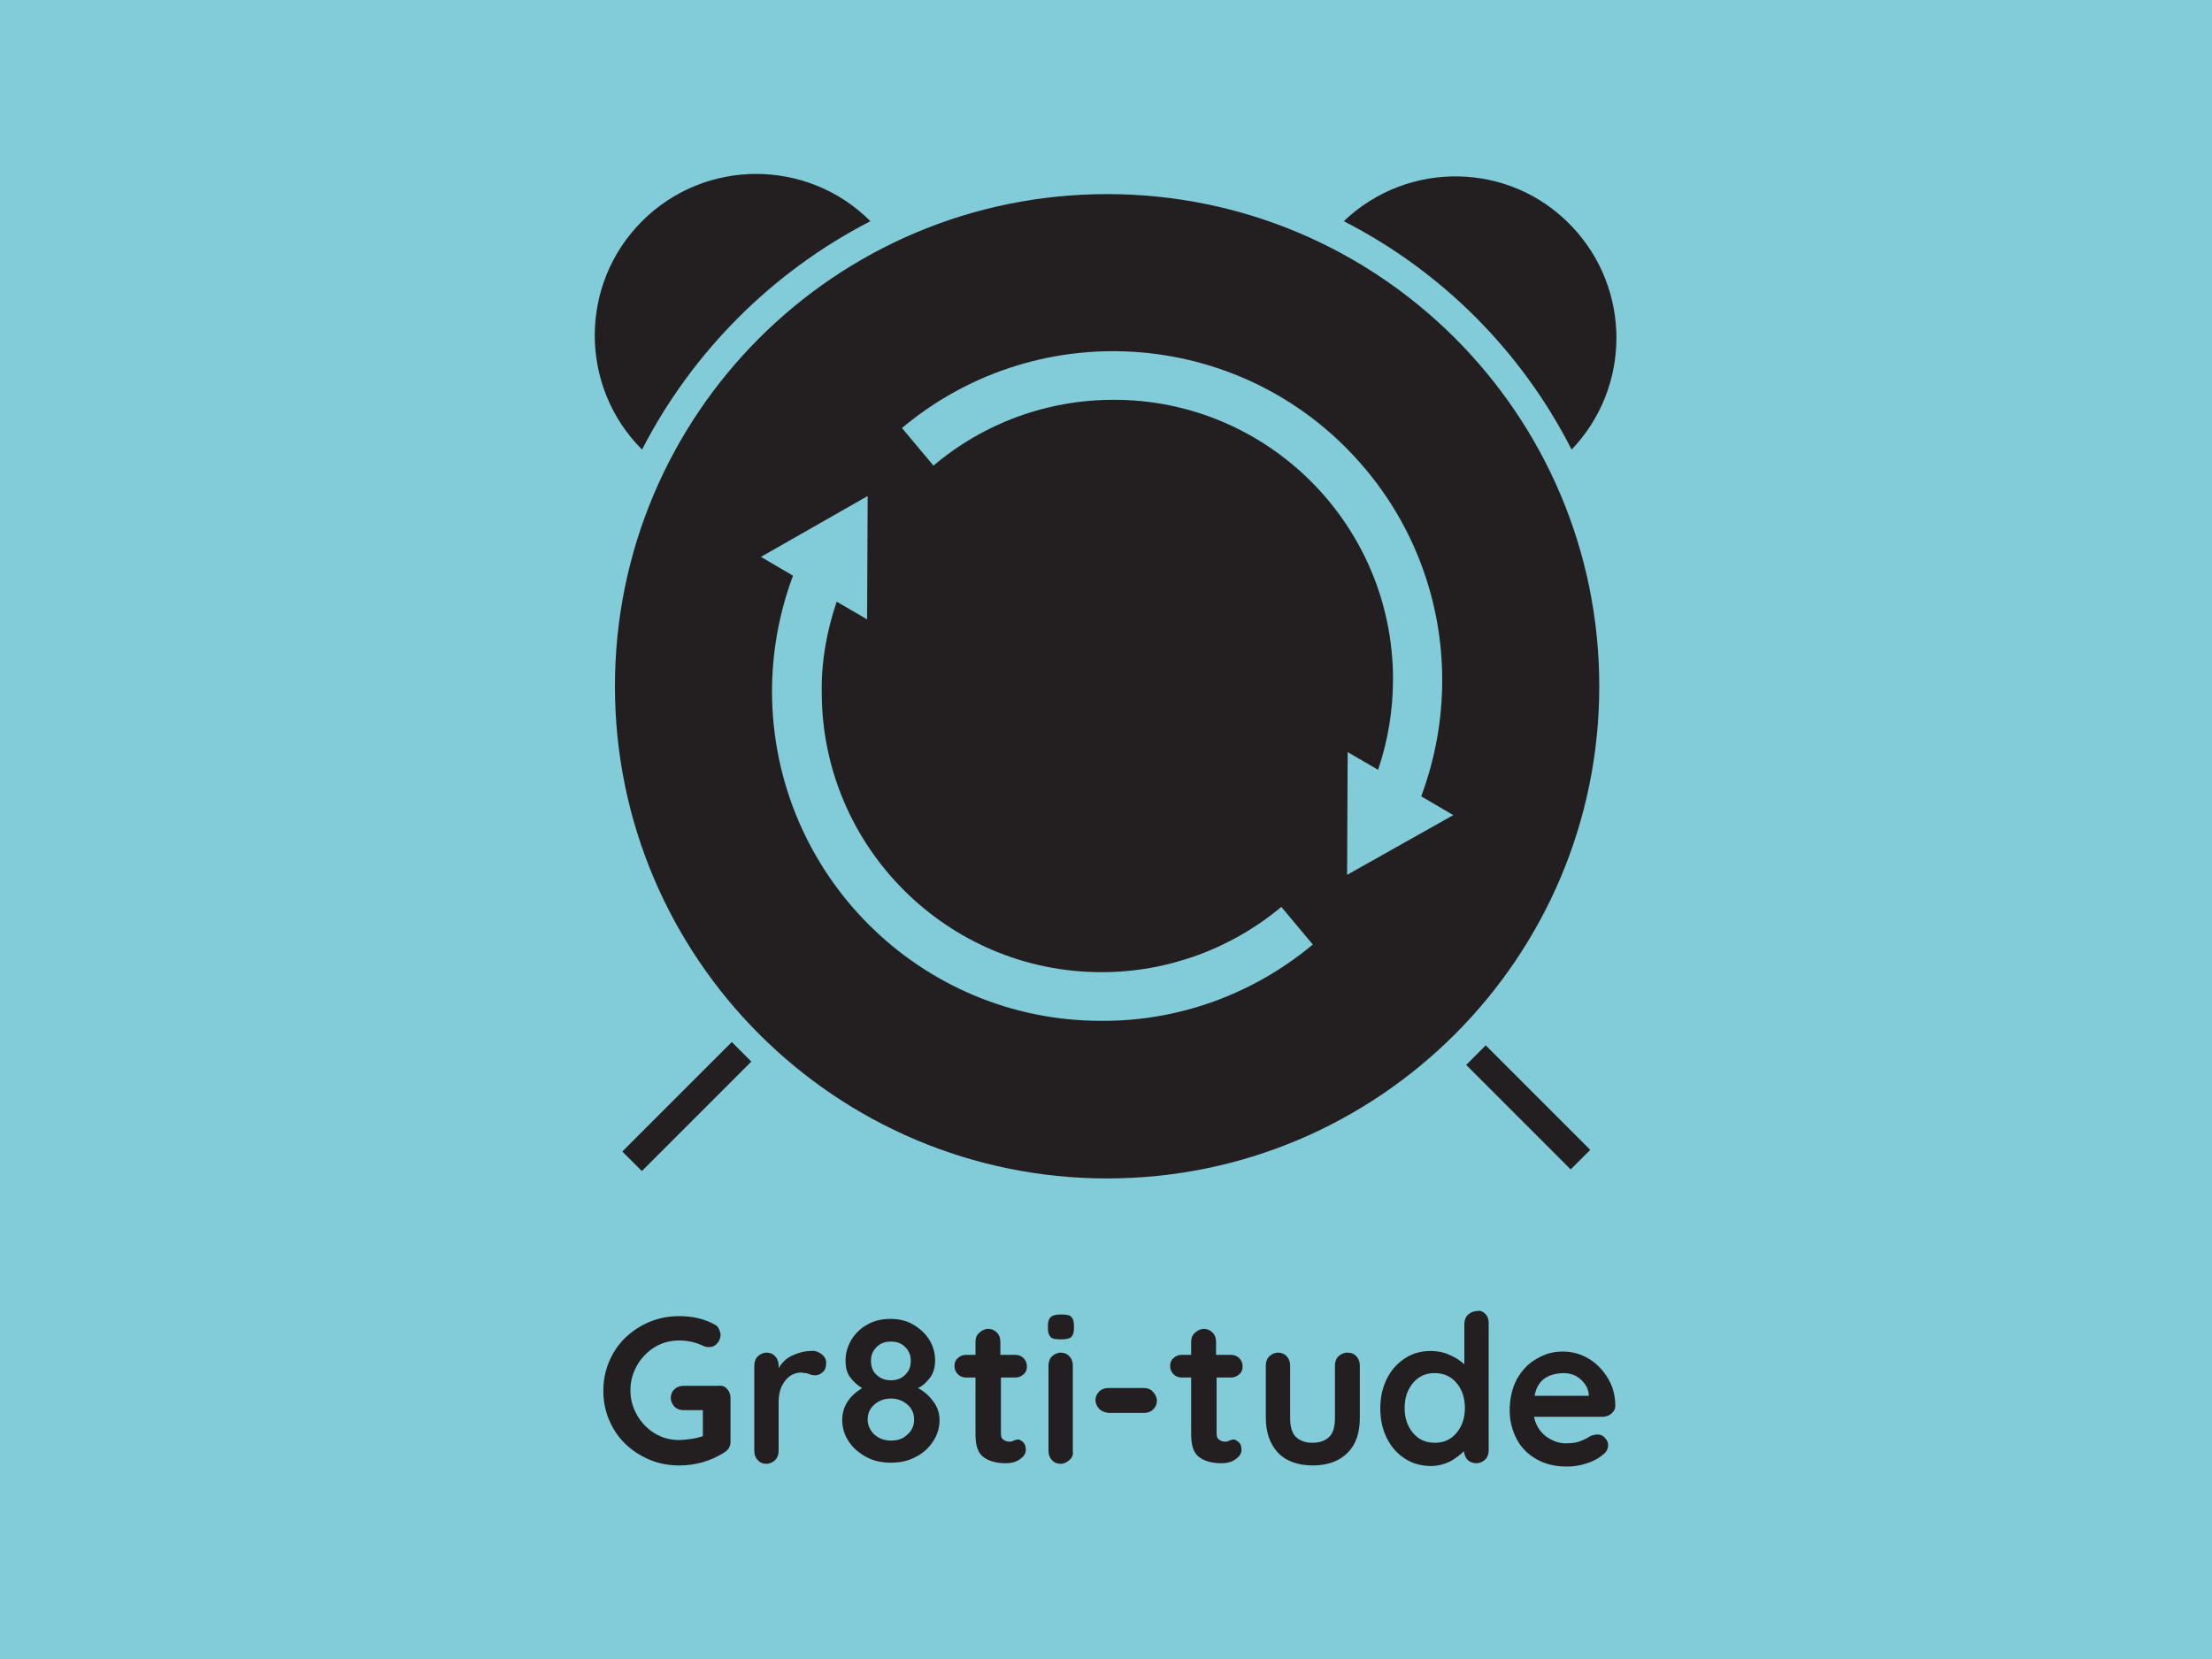
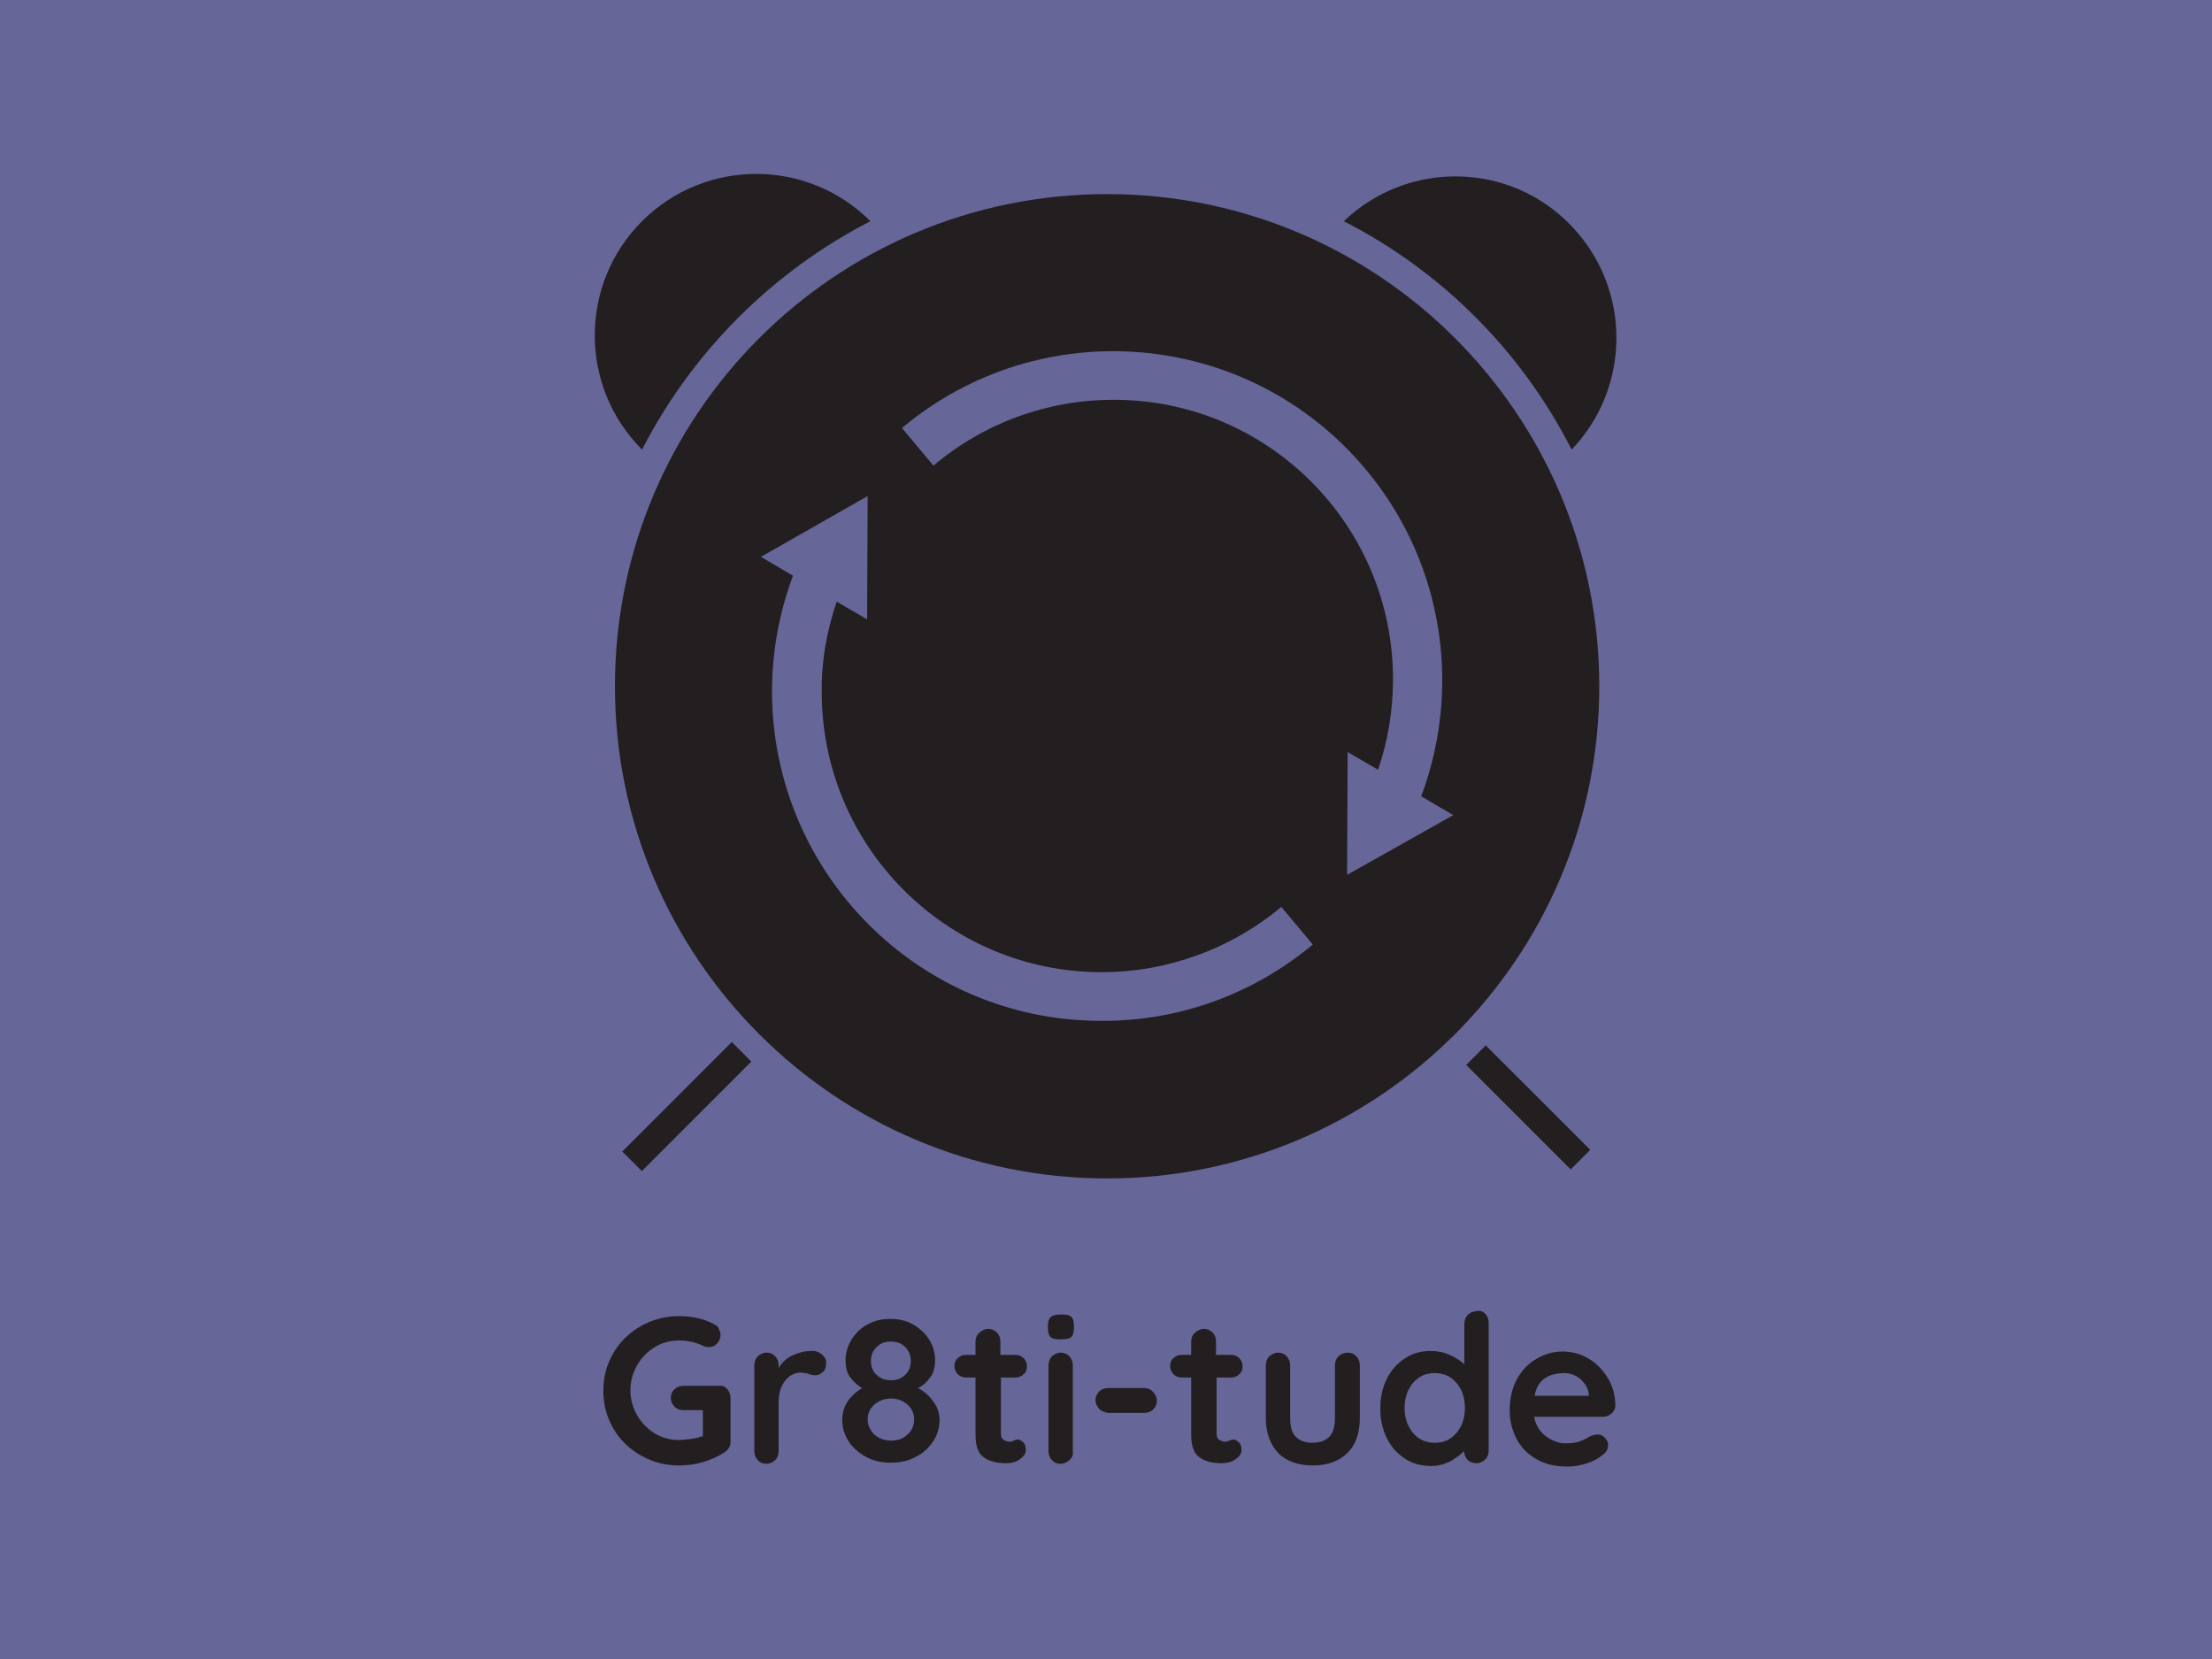
<svg xmlns="http://www.w3.org/2000/svg" version="1.1" id="Layer_1" x="0px" y="0px" viewBox="0 0 400 300" style="enable-background:new 0 0 400 300;" xml:space="preserve">
  <style type="text/css">
- 	.st0{fill:#81CCD8;}
+ 	.st0{fill:#666699;}
	.st1{fill:#231F20;}
	.st2{fill:none;stroke:#231F20;stroke-width:5;stroke-miterlimit:10;}
	.st3{enable-background:new    ;}
</style>
  <rect class="st0" width="400" height="300" />
  <path class="st1" d="M200.2,35.1c-49.2,0-89,39.9-89,89s39.9,89,89,89s89-39.9,89-89S249.4,35.1,200.2,35.1z M199.1,184.6  c-32.8,0-59.4-26.6-59.5-59.5c0-7.2,1.3-14.3,3.8-21l-5.8-3.4l19.3-11l-0.1,22.3l-5.5-3.2c-1.8,5.3-2.8,10.8-2.7,16.4  c0,27.9,22.7,50.6,50.6,50.6c11.9,0,23.4-4.2,32.5-11.8l5.7,6.8C226.6,179.8,213.1,184.7,199.1,184.6L199.1,184.6z M243.6,158.2  l0.1-22.2l5.5,3.2c1.8-5.3,2.7-10.8,2.7-16.4c0-27.9-22.7-50.6-50.6-50.5c-11.9,0-23.4,4.2-32.5,11.9l-5.7-6.8  c25.2-21.1,62.7-17.8,83.8,7.4c9,10.7,13.9,24.2,13.9,38.2c0,7.2-1.3,14.3-3.8,21l5.8,3.4L243.6,158.2z" />
  <line class="st2" x1="114.3" y1="210" x2="134.1" y2="190.2" />
  <line class="st2" x1="285.8" y1="209.7" x2="266.9" y2="190.8" />
  <g class="st3">
    <path class="st1" d="M131.5,251.2c0.4,0.4,0.6,1,0.6,1.6v7.9c0,0.9-0.4,1.5-1.2,2c-2.4,1.5-5.1,2.3-8.1,2.3c-2.5,0-4.8-0.6-6.9-1.8   c-2.1-1.2-3.8-2.8-5-4.9c-1.2-2.1-1.8-4.3-1.8-6.8s0.6-4.7,1.8-6.8c1.2-2.1,2.9-3.7,5-4.9c2.1-1.2,4.4-1.8,6.9-1.8s4.6,0.5,6.4,1.5   c0.4,0.2,0.7,0.5,0.8,0.8s0.3,0.7,0.3,1c0,0.6-0.2,1.2-0.6,1.6c-0.4,0.5-0.9,0.7-1.5,0.7c-0.4,0-0.8-0.1-1.2-0.3   c-1.3-0.6-2.7-0.9-4.2-0.9c-1.6,0-3.1,0.4-4.4,1.2c-1.3,0.8-2.4,1.9-3.2,3.3c-0.8,1.4-1.2,2.9-1.2,4.5c0,1.6,0.4,3.1,1.2,4.5   c0.8,1.4,1.9,2.5,3.2,3.3c1.3,0.8,2.8,1.2,4.4,1.2c0.7,0,1.4-0.1,2.2-0.2s1.5-0.3,2.1-0.5V255h-3.5c-0.6,0-1.2-0.2-1.6-0.6   c-0.4-0.4-0.7-1-0.7-1.6s0.2-1.2,0.7-1.6c0.4-0.4,1-0.6,1.6-0.6h6.1C130.6,250.5,131.1,250.7,131.5,251.2z" />
    <path class="st1" d="M148.6,244.9c0.5,0.4,0.8,0.9,0.8,1.5c0,0.8-0.2,1.4-0.6,1.7c-0.4,0.4-0.9,0.6-1.4,0.6c-0.4,0-0.8-0.1-1.3-0.3   c-0.1,0-0.2-0.1-0.5-0.1s-0.5-0.1-0.8-0.1c-0.6,0-1.3,0.2-1.9,0.6c-0.6,0.4-1.1,1-1.5,1.8c-0.4,0.8-0.6,1.8-0.6,2.9v8.9   c0,0.6-0.2,1.2-0.6,1.6c-0.4,0.4-1,0.7-1.6,0.7c-0.6,0-1.2-0.2-1.6-0.7c-0.4-0.4-0.6-1-0.6-1.6v-15.5c0-0.6,0.2-1.2,0.6-1.6   c0.4-0.4,1-0.7,1.6-0.7c0.6,0,1.2,0.2,1.6,0.7c0.4,0.4,0.6,1,0.6,1.6v0.5c0.6-1,1.4-1.8,2.5-2.3c1.1-0.5,2.2-0.8,3.4-0.8   C147.4,244.2,148.1,244.5,148.6,244.9z" />
    <path class="st1" d="M168.9,253.6c0.7,1,1,2.1,1,3.2c0,1.4-0.4,2.7-1.2,3.9c-0.8,1.2-1.8,2.1-3.2,2.8c-1.3,0.7-2.8,1-4.4,1   c-1.6,0-3.1-0.3-4.4-1c-1.3-0.7-2.4-1.6-3.2-2.8c-0.8-1.2-1.2-2.5-1.2-3.9c0-2.4,1.2-4.3,3.6-5.8c-0.9-0.5-1.6-1.2-2.2-2   s-0.8-1.8-0.8-3c0-1.4,0.4-2.6,1.1-3.8c0.7-1.1,1.7-2.1,2.9-2.7c1.2-0.7,2.6-1,4.1-1c1.5,0,2.9,0.3,4.1,1c1.2,0.7,2.2,1.6,2.9,2.7   c0.7,1.1,1.1,2.4,1.1,3.8c0,1.2-0.3,2.3-0.9,3.1c-0.6,0.8-1.3,1.5-2.2,1.9C167.3,251.7,168.2,252.6,168.9,253.6z M164.1,259.4   c0.8-0.7,1.2-1.6,1.2-2.7c0-1.1-0.4-2-1.2-2.7c-0.8-0.7-1.8-1.1-3-1.1c-1.2,0-2.2,0.4-3,1.1c-0.8,0.7-1.2,1.6-1.2,2.7   c0,1,0.4,1.9,1.2,2.7c0.8,0.7,1.8,1.1,3,1.1C162.3,260.5,163.3,260.2,164.1,259.4z M158.5,243.6c-0.7,0.7-1,1.5-1,2.5   c0,1,0.3,1.9,1,2.5c0.7,0.7,1.6,1,2.6,1c1,0,1.9-0.3,2.6-1s1-1.5,1-2.5c0-1-0.3-1.8-1-2.5s-1.5-1-2.6-1   C160,242.6,159.2,242.9,158.5,243.6z" />
    <path class="st1" d="M185.1,260.9c0.3,0.3,0.4,0.8,0.4,1.3c0,0.7-0.4,1.2-1.1,1.7s-1.6,0.7-2.5,0.7c-1.5,0-2.9-0.3-3.9-1   c-1.1-0.7-1.6-2.1-1.6-4.2v-10.3h-1.7c-0.6,0-1.1-0.2-1.5-0.6c-0.4-0.4-0.6-0.9-0.6-1.5c0-0.6,0.2-1.1,0.6-1.4   c0.4-0.4,0.9-0.6,1.5-0.6h1.7v-2.4c0-0.6,0.2-1.2,0.7-1.6c0.4-0.4,1-0.7,1.6-0.7c0.6,0,1.1,0.2,1.6,0.7c0.4,0.4,0.6,1,0.6,1.6v2.4   h2.7c0.6,0,1.1,0.2,1.5,0.6c0.4,0.4,0.6,0.9,0.6,1.5c0,0.6-0.2,1.1-0.6,1.4c-0.4,0.4-0.9,0.6-1.5,0.6H181v10.1   c0,0.5,0.1,0.9,0.4,1.1c0.3,0.2,0.6,0.4,1.1,0.4c0.2,0,0.5,0,0.8-0.2c0.3-0.1,0.6-0.2,0.9-0.2C184.5,260.4,184.9,260.6,185.1,260.9   z" />
    <path class="st1" d="M190,241.8c-0.3-0.3-0.5-0.8-0.5-1.5v-0.7c0-0.7,0.2-1.2,0.6-1.5c0.4-0.3,1-0.4,1.8-0.4c0.9,0,1.5,0.1,1.8,0.4   c0.3,0.3,0.5,0.8,0.5,1.5v0.7c0,0.7-0.2,1.2-0.5,1.5c-0.4,0.3-1,0.4-1.9,0.4C190.9,242.2,190.3,242.1,190,241.8z M193.4,264   c-0.4,0.4-1,0.7-1.6,0.7c-0.6,0-1.2-0.2-1.6-0.7c-0.4-0.4-0.6-1-0.6-1.6v-15.5c0-0.6,0.2-1.2,0.6-1.6c0.4-0.4,1-0.7,1.6-0.7   c0.6,0,1.2,0.2,1.6,0.7c0.4,0.4,0.6,1,0.6,1.6v15.5C194.1,263,193.9,263.6,193.4,264z" />
    <path class="st1" d="M198.8,254.8c-0.4-0.4-0.7-1-0.7-1.6c0-0.6,0.2-1.1,0.7-1.6c0.4-0.4,1-0.6,1.6-0.6h6.5c0.6,0,1.2,0.2,1.6,0.7   c0.4,0.4,0.7,1,0.7,1.6c0,0.6-0.2,1.1-0.7,1.6c-0.4,0.4-1,0.6-1.6,0.6h-6.5C199.8,255.4,199.2,255.2,198.8,254.8z" />
    <path class="st1" d="M224.1,260.9c0.3,0.3,0.4,0.8,0.4,1.3c0,0.7-0.4,1.2-1.1,1.7c-0.7,0.5-1.6,0.7-2.5,0.7c-1.5,0-2.9-0.3-3.9-1   c-1.1-0.7-1.6-2.1-1.6-4.2v-10.3h-1.7c-0.6,0-1.1-0.2-1.5-0.6c-0.4-0.4-0.6-0.9-0.6-1.5c0-0.6,0.2-1.1,0.6-1.4   c0.4-0.4,0.9-0.6,1.5-0.6h1.7v-2.4c0-0.6,0.2-1.2,0.7-1.6c0.4-0.4,1-0.7,1.6-0.7c0.6,0,1.1,0.2,1.6,0.7c0.4,0.4,0.6,1,0.6,1.6v2.4   h2.7c0.6,0,1.1,0.2,1.5,0.6c0.4,0.4,0.6,0.9,0.6,1.5c0,0.6-0.2,1.1-0.6,1.4c-0.4,0.4-0.9,0.6-1.5,0.6H220v10.1   c0,0.5,0.1,0.9,0.4,1.1c0.3,0.2,0.6,0.4,1.1,0.4c0.2,0,0.5,0,0.8-0.2c0.3-0.1,0.6-0.2,0.9-0.2C223.5,260.4,223.8,260.6,224.1,260.9   z" />
    <path class="st1" d="M245.3,245.3c0.4,0.4,0.6,1,0.6,1.6v9.5c0,2.7-0.7,4.8-2.2,6.3c-1.5,1.5-3.6,2.3-6.3,2.3   c-2.7,0-4.9-0.8-6.3-2.3s-2.2-3.6-2.2-6.3v-9.5c0-0.6,0.2-1.2,0.6-1.6c0.4-0.4,1-0.7,1.6-0.7c0.6,0,1.2,0.2,1.6,0.7   c0.4,0.4,0.6,1,0.6,1.6v9.5c0,1.5,0.3,2.7,1,3.4s1.7,1.1,3,1.1c1.4,0,2.4-0.4,3.1-1.1s1-1.9,1-3.4v-9.5c0-0.6,0.2-1.2,0.6-1.6   c0.4-0.4,1-0.7,1.6-0.7C244.3,244.6,244.9,244.8,245.3,245.3z" />
    <path class="st1" d="M268.6,237.6c0.4,0.4,0.6,1,0.6,1.6v23.1c0,0.6-0.2,1.2-0.6,1.6c-0.4,0.4-1,0.7-1.6,0.7   c-0.6,0-1.2-0.2-1.6-0.6c-0.4-0.4-0.6-1-0.7-1.6c-0.6,0.7-1.5,1.3-2.5,1.9c-1.1,0.5-2.2,0.8-3.4,0.8c-1.7,0-3.3-0.4-4.7-1.3   c-1.4-0.9-2.5-2.1-3.3-3.7c-0.8-1.6-1.2-3.4-1.2-5.4s0.4-3.8,1.2-5.4s1.9-2.8,3.3-3.7c1.4-0.9,2.9-1.3,4.6-1.3   c1.2,0,2.3,0.2,3.4,0.7c1,0.4,1.9,1,2.7,1.7v-7.3c0-0.6,0.2-1.2,0.6-1.6s1-0.7,1.6-0.7C267.7,236.9,268.2,237.2,268.6,237.6z    M263.4,259.1c1-1.2,1.5-2.7,1.5-4.5s-0.5-3.3-1.5-4.5s-2.3-1.8-4-1.8c-1.6,0-2.9,0.6-3.9,1.8s-1.5,2.7-1.5,4.5s0.5,3.3,1.5,4.5   s2.3,1.8,4,1.8C261.1,260.9,262.4,260.3,263.4,259.1z" />
    <path class="st1" d="M291.4,255.6c-0.4,0.4-1,0.6-1.6,0.6h-12.4c0.3,1.5,1,2.6,2.1,3.5c1.1,0.8,2.3,1.3,3.6,1.3   c1,0,1.8-0.1,2.4-0.3c0.6-0.2,1-0.4,1.4-0.6s0.6-0.4,0.7-0.4c0.4-0.2,0.9-0.3,1.3-0.3c0.5,0,1,0.2,1.3,0.6c0.4,0.4,0.6,0.8,0.6,1.3   c0,0.7-0.3,1.3-1,1.8c-0.7,0.6-1.6,1.1-2.8,1.5c-1.2,0.4-2.4,0.6-3.6,0.6c-2.1,0-3.9-0.4-5.5-1.3c-1.6-0.9-2.8-2.1-3.6-3.6   c-0.8-1.5-1.3-3.3-1.3-5.2c0-2.1,0.4-4,1.3-5.7c0.9-1.6,2.1-2.9,3.6-3.7c1.5-0.9,3-1.3,4.7-1.3c1.6,0,3.2,0.4,4.7,1.3   c1.5,0.9,2.6,2.1,3.5,3.6c0.9,1.5,1.3,3.2,1.3,4.9C292.1,254.8,291.8,255.3,291.4,255.6z M277.5,252.4h9.8v-0.3   c-0.1-1-0.6-1.9-1.5-2.7s-2-1.1-3.1-1.1C279.7,248.4,278,249.7,277.5,252.4z" />
  </g>
  <path class="st1" d="M157.4,40c-11.4-11.4-29.9-11.4-41.3,0s-11.4,29.9,0,41.3C125.2,63.6,139.7,49.1,157.4,40z" />
  <path class="st1" d="M243,40c11.6-11.1,30.1-10.8,41.2,0.9c10.8,11.3,10.8,29.1,0,40.4C275.2,63.6,260.8,49.1,243,40z" />
</svg>
